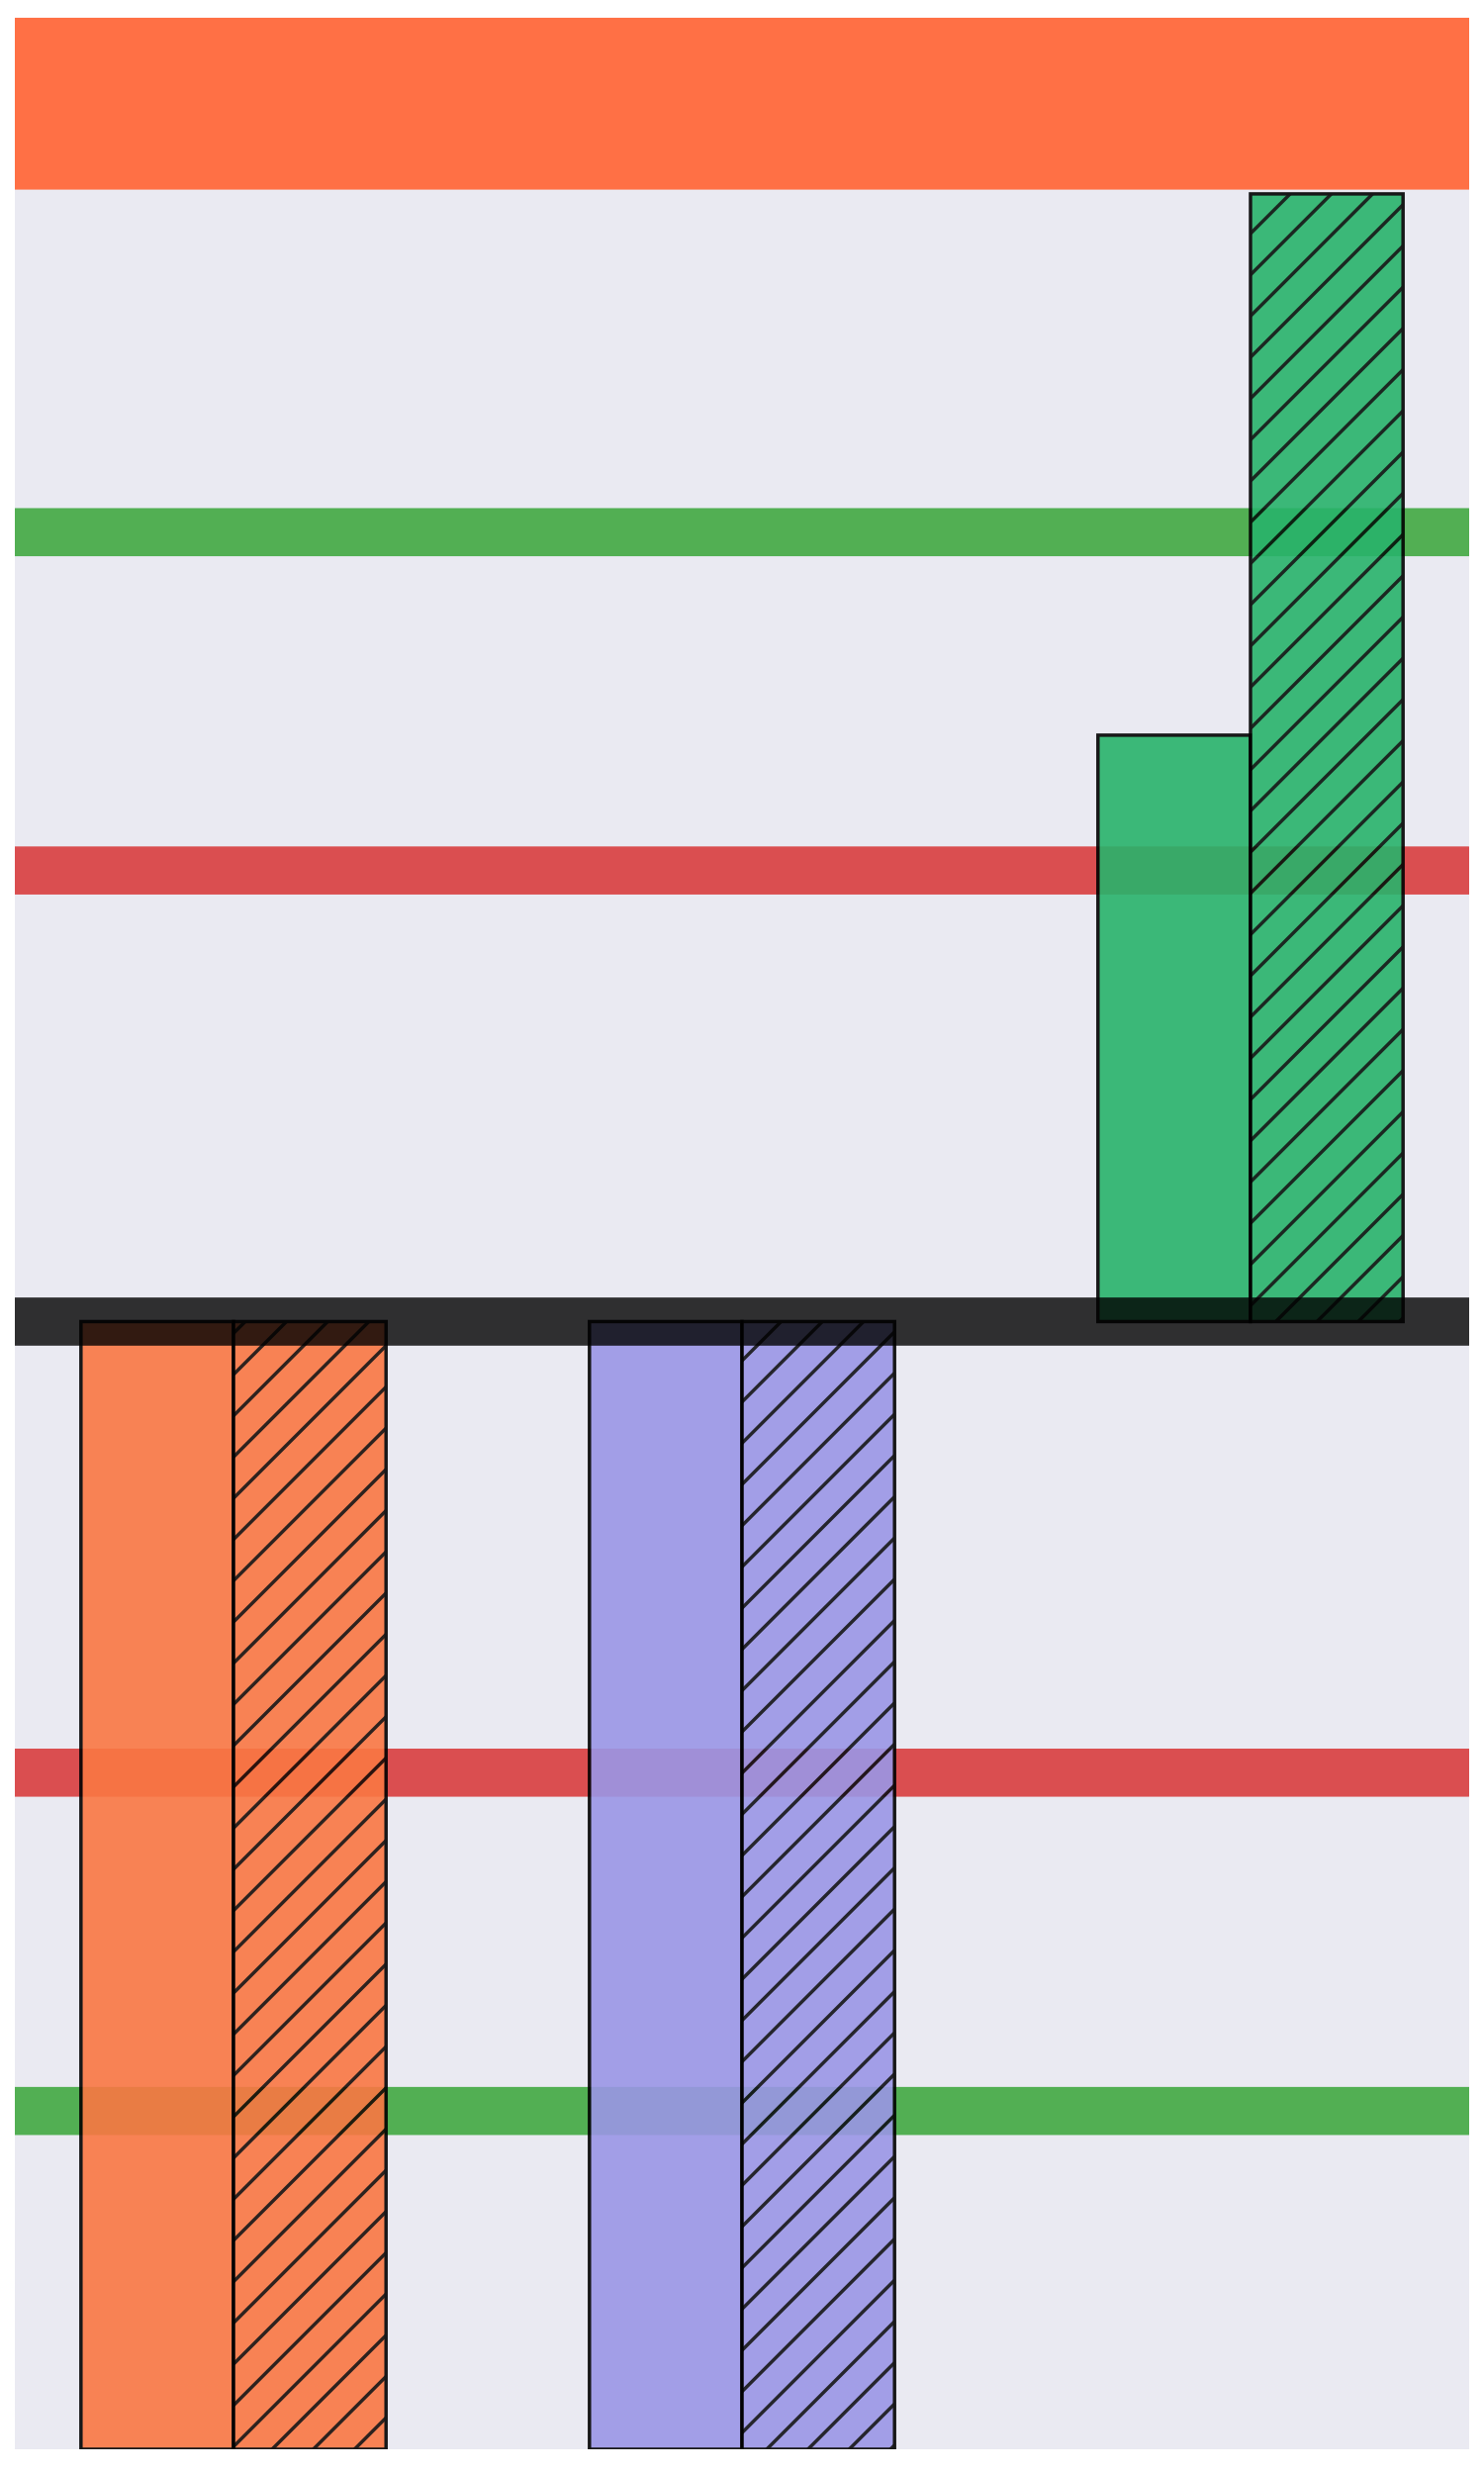
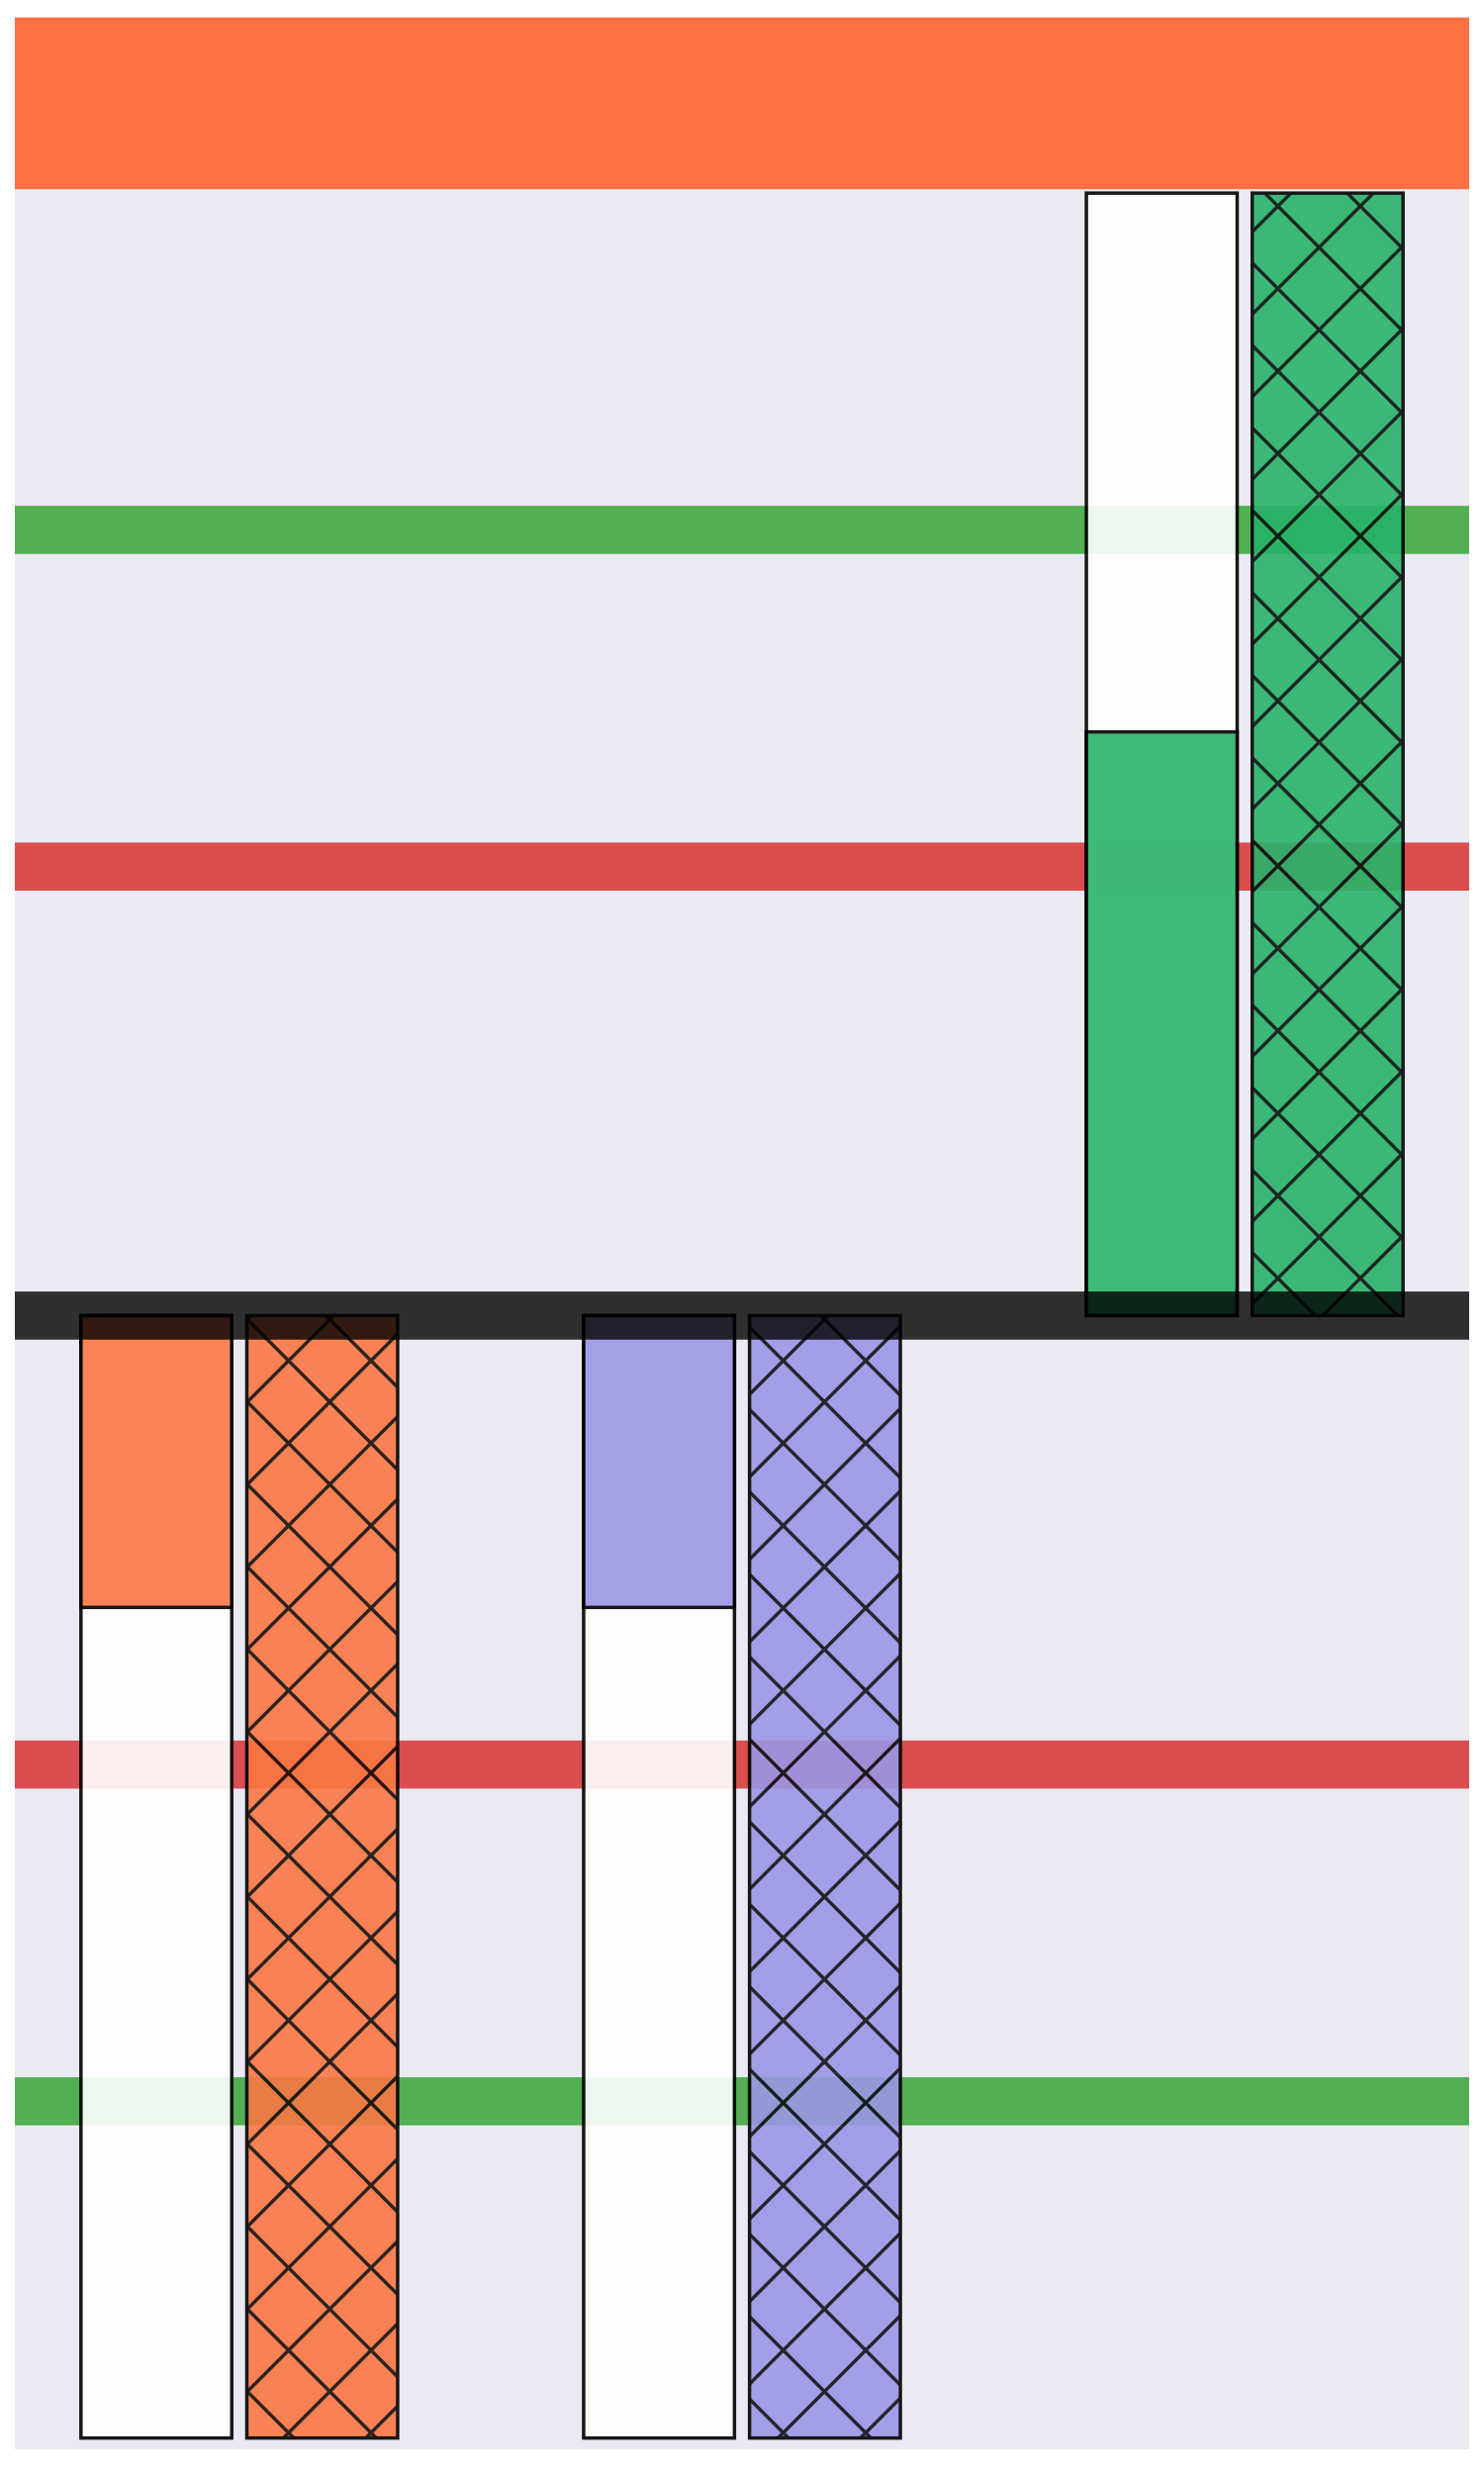
<svg xmlns="http://www.w3.org/2000/svg" width="432pt" height="720pt" viewBox="0 0 432 720" version="1.1">
  <defs>
    <style type="text/css">*{stroke-linejoin: round; stroke-linecap: butt}</style>
  </defs>
  <g id="figure_1">
    <g id="patch_1">
      <path d="M 0 720  L 432 720  L 432 0  L 0 0  z " style="fill: #ffffff" />
    </g>
    <g id="axes_1">
      <g id="patch_2">
        <path d="M 4.32 712.8  L 427.68 712.8  L 427.68 7.2  L 4.32 7.2  z " style="fill: #eaeaf2" />
      </g>
      <g id="matplotlib.axis_1" />
      <g id="matplotlib.axis_2" />
      <g id="line2d_1">
-         <path d="M 4.32 30.173  L 427.68 30.173  " style="fill: none; stroke: #ff7045; stroke-width: 50" />
+         <path d="M 4.32 30.067  L 427.68 30.067  " style="fill: none; stroke: #ff7045; stroke-width: 50" />
      </g>
      <g id="line2d_2">
-         <path d="M 4.32 154.884  L 427.68 154.884  " clip-path="url(#pe8bd3daa69)" style="fill: none; stroke: #2ca02c; stroke-opacity: 0.8; stroke-width: 14; stroke-linecap: round" />
+         <path d="M 4.32 154.2  L 427.68 154.2  " clip-path="url(#p22a4c2a5ea)" style="fill: none; stroke: #2ca02c; stroke-opacity: 0.8; stroke-width: 14; stroke-linecap: round" />
      </g>
      <g id="line2d_3">
-         <path d="M 4.32 253.34  L 427.68 253.34  " clip-path="url(#pe8bd3daa69)" style="fill: none; stroke: #d62728; stroke-opacity: 0.8; stroke-width: 14; stroke-linecap: round" />
+         <path d="M 4.32 252.2  L 427.68 252.2  " clip-path="url(#p22a4c2a5ea)" style="fill: none; stroke: #d62728; stroke-opacity: 0.8; stroke-width: 14; stroke-linecap: round" />
      </g>
      <g id="line2d_4">
-         <path d="M 4.32 614.344  L 427.68 614.344  " clip-path="url(#pe8bd3daa69)" style="fill: none; stroke: #2ca02c; stroke-opacity: 0.8; stroke-width: 14; stroke-linecap: round" />
+         <path d="M 4.32 611.533  L 427.68 611.533  " clip-path="url(#p22a4c2a5ea)" style="fill: none; stroke: #2ca02c; stroke-opacity: 0.8; stroke-width: 14; stroke-linecap: round" />
      </g>
      <g id="line2d_5">
-         <path d="M 4.32 515.888  L 427.68 515.888  " clip-path="url(#pe8bd3daa69)" style="fill: none; stroke: #d62728; stroke-opacity: 0.8; stroke-width: 14; stroke-linecap: round" />
+         <path d="M 4.32 513.533  L 427.68 513.533  " clip-path="url(#p22a4c2a5ea)" style="fill: none; stroke: #d62728; stroke-opacity: 0.8; stroke-width: 14; stroke-linecap: round" />
      </g>
      <g id="patch_3">
        <path d="M 4.32 712.8  L 4.32 7.2  " style="fill: none" />
      </g>
      <g id="patch_4">
        <path d="M 427.68 712.8  L 427.68 7.2  " style="fill: none" />
      </g>
      <g id="patch_5">
        <path d="M 4.32 712.8  L 427.68 712.8  " style="fill: none" />
      </g>
      <g id="patch_6">
        <path d="M 4.32 7.2  L 427.68 7.2  " style="fill: none" />
      </g>
      <g id="patch_7">
-         <path d="M 23.564 384.614  L 67.972 384.614  L 67.972 712.8  L 23.564 712.8  z " clip-path="url(#pe8bd3daa69)" style="fill: #f97743; opacity: 0.9; stroke: #000000; stroke-linejoin: miter" />
+         <path d="M 23.564 382.867  L 67.465 382.867  L 67.465 709.533  L 23.564 709.533  z " clip-path="url(#p22a4c2a5ea)" style="fill: #ffffff; opacity: 0.9; stroke: #000000; stroke-linejoin: miter" />
      </g>
      <g id="patch_8">
-         <path d="M 67.972 384.614  L 112.38 384.614  L 112.38 712.8  L 67.972 712.8  z " clip-path="url(#pe8bd3daa69)" style="fill: url(#h5ffcbdd85e); opacity: 0.9; stroke: #000000; stroke-linejoin: miter" />
+         <path d="M 169.903 382.867  L 213.805 382.867  L 213.805 709.533  L 169.903 709.533  z " clip-path="url(#p22a4c2a5ea)" style="fill: #ffffff; opacity: 0.9; stroke: #000000; stroke-linejoin: miter" />
      </g>
      <g id="patch_9">
-         <path d="M 171.592 384.614  L 216 384.614  L 216 712.8  L 171.592 712.8  z " clip-path="url(#pe8bd3daa69)" style="fill: #9a96e5; opacity: 0.9; stroke: #000000; stroke-linejoin: miter" />
+         <path d="M 316.243 382.867  L 360.144 382.867  L 360.144 56.2  L 316.243 56.2  z " clip-path="url(#p22a4c2a5ea)" style="fill: #ffffff; opacity: 0.9; stroke: #000000; stroke-linejoin: miter" />
      </g>
      <g id="patch_10">
-         <path d="M 216 384.614  L 260.408 384.614  L 260.408 712.8  L 216 712.8  z " clip-path="url(#pe8bd3daa69)" style="fill: url(#h73f3bd5d62); opacity: 0.9; stroke: #000000; stroke-linejoin: miter" />
+         <path d="M 23.564 382.867  L 67.465 382.867  L 67.465 467.8  L 23.564 467.8  z " clip-path="url(#p22a4c2a5ea)" style="fill: #f97743; opacity: 0.9; stroke: #000000; stroke-linejoin: miter" />
      </g>
      <g id="patch_11">
-         <path d="M 319.62 384.614  L 364.028 384.614  L 364.028 213.957  L 319.62 213.957  z " clip-path="url(#pe8bd3daa69)" style="fill: #28b36a; opacity: 0.9; stroke: #000000; stroke-linejoin: miter" />
+         <path d="M 71.856 382.867  L 115.757 382.867  L 115.757 709.533  L 71.856 709.533  z " clip-path="url(#p22a4c2a5ea)" style="fill: url(#ha03701a66d); opacity: 0.9; stroke: #000000; stroke-linejoin: miter" />
      </g>
      <g id="patch_12">
-         <path d="M 364.028 384.614  L 408.436 384.614  L 408.436 56.428  L 364.028 56.428  z " clip-path="url(#pe8bd3daa69)" style="fill: url(#h924fa67d9b); opacity: 0.9; stroke: #000000; stroke-linejoin: miter" />
+         <path d="M 169.903 382.867  L 213.805 382.867  L 213.805 467.8  L 169.903 467.8  z " clip-path="url(#p22a4c2a5ea)" style="fill: #9a96e5; opacity: 0.9; stroke: #000000; stroke-linejoin: miter" />
+       </g>
+       <g id="patch_13">
+         <path d="M 218.195 382.867  L 262.097 382.867  L 262.097 709.533  L 218.195 709.533  z " clip-path="url(#p22a4c2a5ea)" style="fill: url(#h1d8557c53d); opacity: 0.9; stroke: #000000; stroke-linejoin: miter" />
+       </g>
+       <g id="patch_14">
+         <path d="M 316.243 382.867  L 360.144 382.867  L 360.144 213  L 316.243 213  z " clip-path="url(#p22a4c2a5ea)" style="fill: #28b36a; opacity: 0.9; stroke: #000000; stroke-linejoin: miter" />
+       </g>
+       <g id="patch_15">
+         <path d="M 364.535 382.867  L 408.436 382.867  L 408.436 56.2  L 364.535 56.2  z " clip-path="url(#p22a4c2a5ea)" style="fill: url(#ha707b163fb); opacity: 0.9; stroke: #000000; stroke-linejoin: miter" />
      </g>
      <g id="line2d_6">
-         <path d="M 4.32 384.614  L 427.68 384.614  " clip-path="url(#pe8bd3daa69)" style="fill: none; stroke: #000000; stroke-opacity: 0.8; stroke-width: 14; stroke-linecap: round" />
+         <path d="M 4.32 382.867  L 427.68 382.867  " clip-path="url(#p22a4c2a5ea)" style="fill: none; stroke: #000000; stroke-opacity: 0.8; stroke-width: 14; stroke-linecap: round" />
      </g>
    </g>
  </g>
  <defs>
-     <clipPath id="pe8bd3daa69">
+     <clipPath id="p22a4c2a5ea">
      <rect x="4.32" y="7.2" width="423.36" height="705.6" />
    </clipPath>
  </defs>
  <defs>
-     <pattern id="h5ffcbdd85e" patternUnits="userSpaceOnUse" x="0" y="0" width="72" height="72">
+     <pattern id="ha03701a66d" patternUnits="userSpaceOnUse" x="0" y="0" width="72" height="72">
      <rect x="0" y="0" width="73" height="73" fill="#f97743" />
-       <path d="M -36 36  L 36 -36  M -30 42  L 42 -30  M -24 48  L 48 -24  M -18 54  L 54 -18  M -12 60  L 60 -12  M -6 66  L 66 -6  M 0 72  L 72 0  M 6 78  L 78 6  M 12 84  L 84 12  M 18 90  L 90 18  M 24 96  L 96 24  M 30 102  L 102 30  M 36 108  L 108 36  " style="fill: #000000; stroke: #000000; stroke-width: 1.0; stroke-linecap: butt; stroke-linejoin: miter; stroke-opacity: 0.9" />
+       <path d="M -36 36  L 36 -36  M -24 48  L 48 -24  M -12 60  L 60 -12  M 0 72  L 72 0  M 12 84  L 84 12  M 24 96  L 96 24  M 36 108  L 108 36  M -36 36  L 36 108  M -24 24  L 48 96  M -12 12  L 60 84  M 0 0  L 72 72  M 12 -12  L 84 60  M 24 -24  L 96 48  M 36 -36  L 108 36  " style="fill: #000000; stroke: #000000; stroke-width: 1.0; stroke-linecap: butt; stroke-linejoin: miter; stroke-opacity: 0.9" />
    </pattern>
-     <pattern id="h73f3bd5d62" patternUnits="userSpaceOnUse" x="0" y="0" width="72" height="72">
+     <pattern id="h1d8557c53d" patternUnits="userSpaceOnUse" x="0" y="0" width="72" height="72">
      <rect x="0" y="0" width="73" height="73" fill="#9a96e5" />
-       <path d="M -36 36  L 36 -36  M -30 42  L 42 -30  M -24 48  L 48 -24  M -18 54  L 54 -18  M -12 60  L 60 -12  M -6 66  L 66 -6  M 0 72  L 72 0  M 6 78  L 78 6  M 12 84  L 84 12  M 18 90  L 90 18  M 24 96  L 96 24  M 30 102  L 102 30  M 36 108  L 108 36  " style="fill: #000000; stroke: #000000; stroke-width: 1.0; stroke-linecap: butt; stroke-linejoin: miter; stroke-opacity: 0.9" />
+       <path d="M -36 36  L 36 -36  M -24 48  L 48 -24  M -12 60  L 60 -12  M 0 72  L 72 0  M 12 84  L 84 12  M 24 96  L 96 24  M 36 108  L 108 36  M -36 36  L 36 108  M -24 24  L 48 96  M -12 12  L 60 84  M 0 0  L 72 72  M 12 -12  L 84 60  M 24 -24  L 96 48  M 36 -36  L 108 36  " style="fill: #000000; stroke: #000000; stroke-width: 1.0; stroke-linecap: butt; stroke-linejoin: miter; stroke-opacity: 0.9" />
    </pattern>
-     <pattern id="h924fa67d9b" patternUnits="userSpaceOnUse" x="0" y="0" width="72" height="72">
+     <pattern id="ha707b163fb" patternUnits="userSpaceOnUse" x="0" y="0" width="72" height="72">
      <rect x="0" y="0" width="73" height="73" fill="#28b36a" />
-       <path d="M -36 36  L 36 -36  M -30 42  L 42 -30  M -24 48  L 48 -24  M -18 54  L 54 -18  M -12 60  L 60 -12  M -6 66  L 66 -6  M 0 72  L 72 0  M 6 78  L 78 6  M 12 84  L 84 12  M 18 90  L 90 18  M 24 96  L 96 24  M 30 102  L 102 30  M 36 108  L 108 36  " style="fill: #000000; stroke: #000000; stroke-width: 1.0; stroke-linecap: butt; stroke-linejoin: miter; stroke-opacity: 0.9" />
+       <path d="M -36 36  L 36 -36  M -24 48  L 48 -24  M -12 60  L 60 -12  M 0 72  L 72 0  M 12 84  L 84 12  M 24 96  L 96 24  M 36 108  L 108 36  M -36 36  L 36 108  M -24 24  L 48 96  M -12 12  L 60 84  M 0 0  L 72 72  M 12 -12  L 84 60  M 24 -24  L 96 48  M 36 -36  L 108 36  " style="fill: #000000; stroke: #000000; stroke-width: 1.0; stroke-linecap: butt; stroke-linejoin: miter; stroke-opacity: 0.9" />
    </pattern>
  </defs>
</svg>
